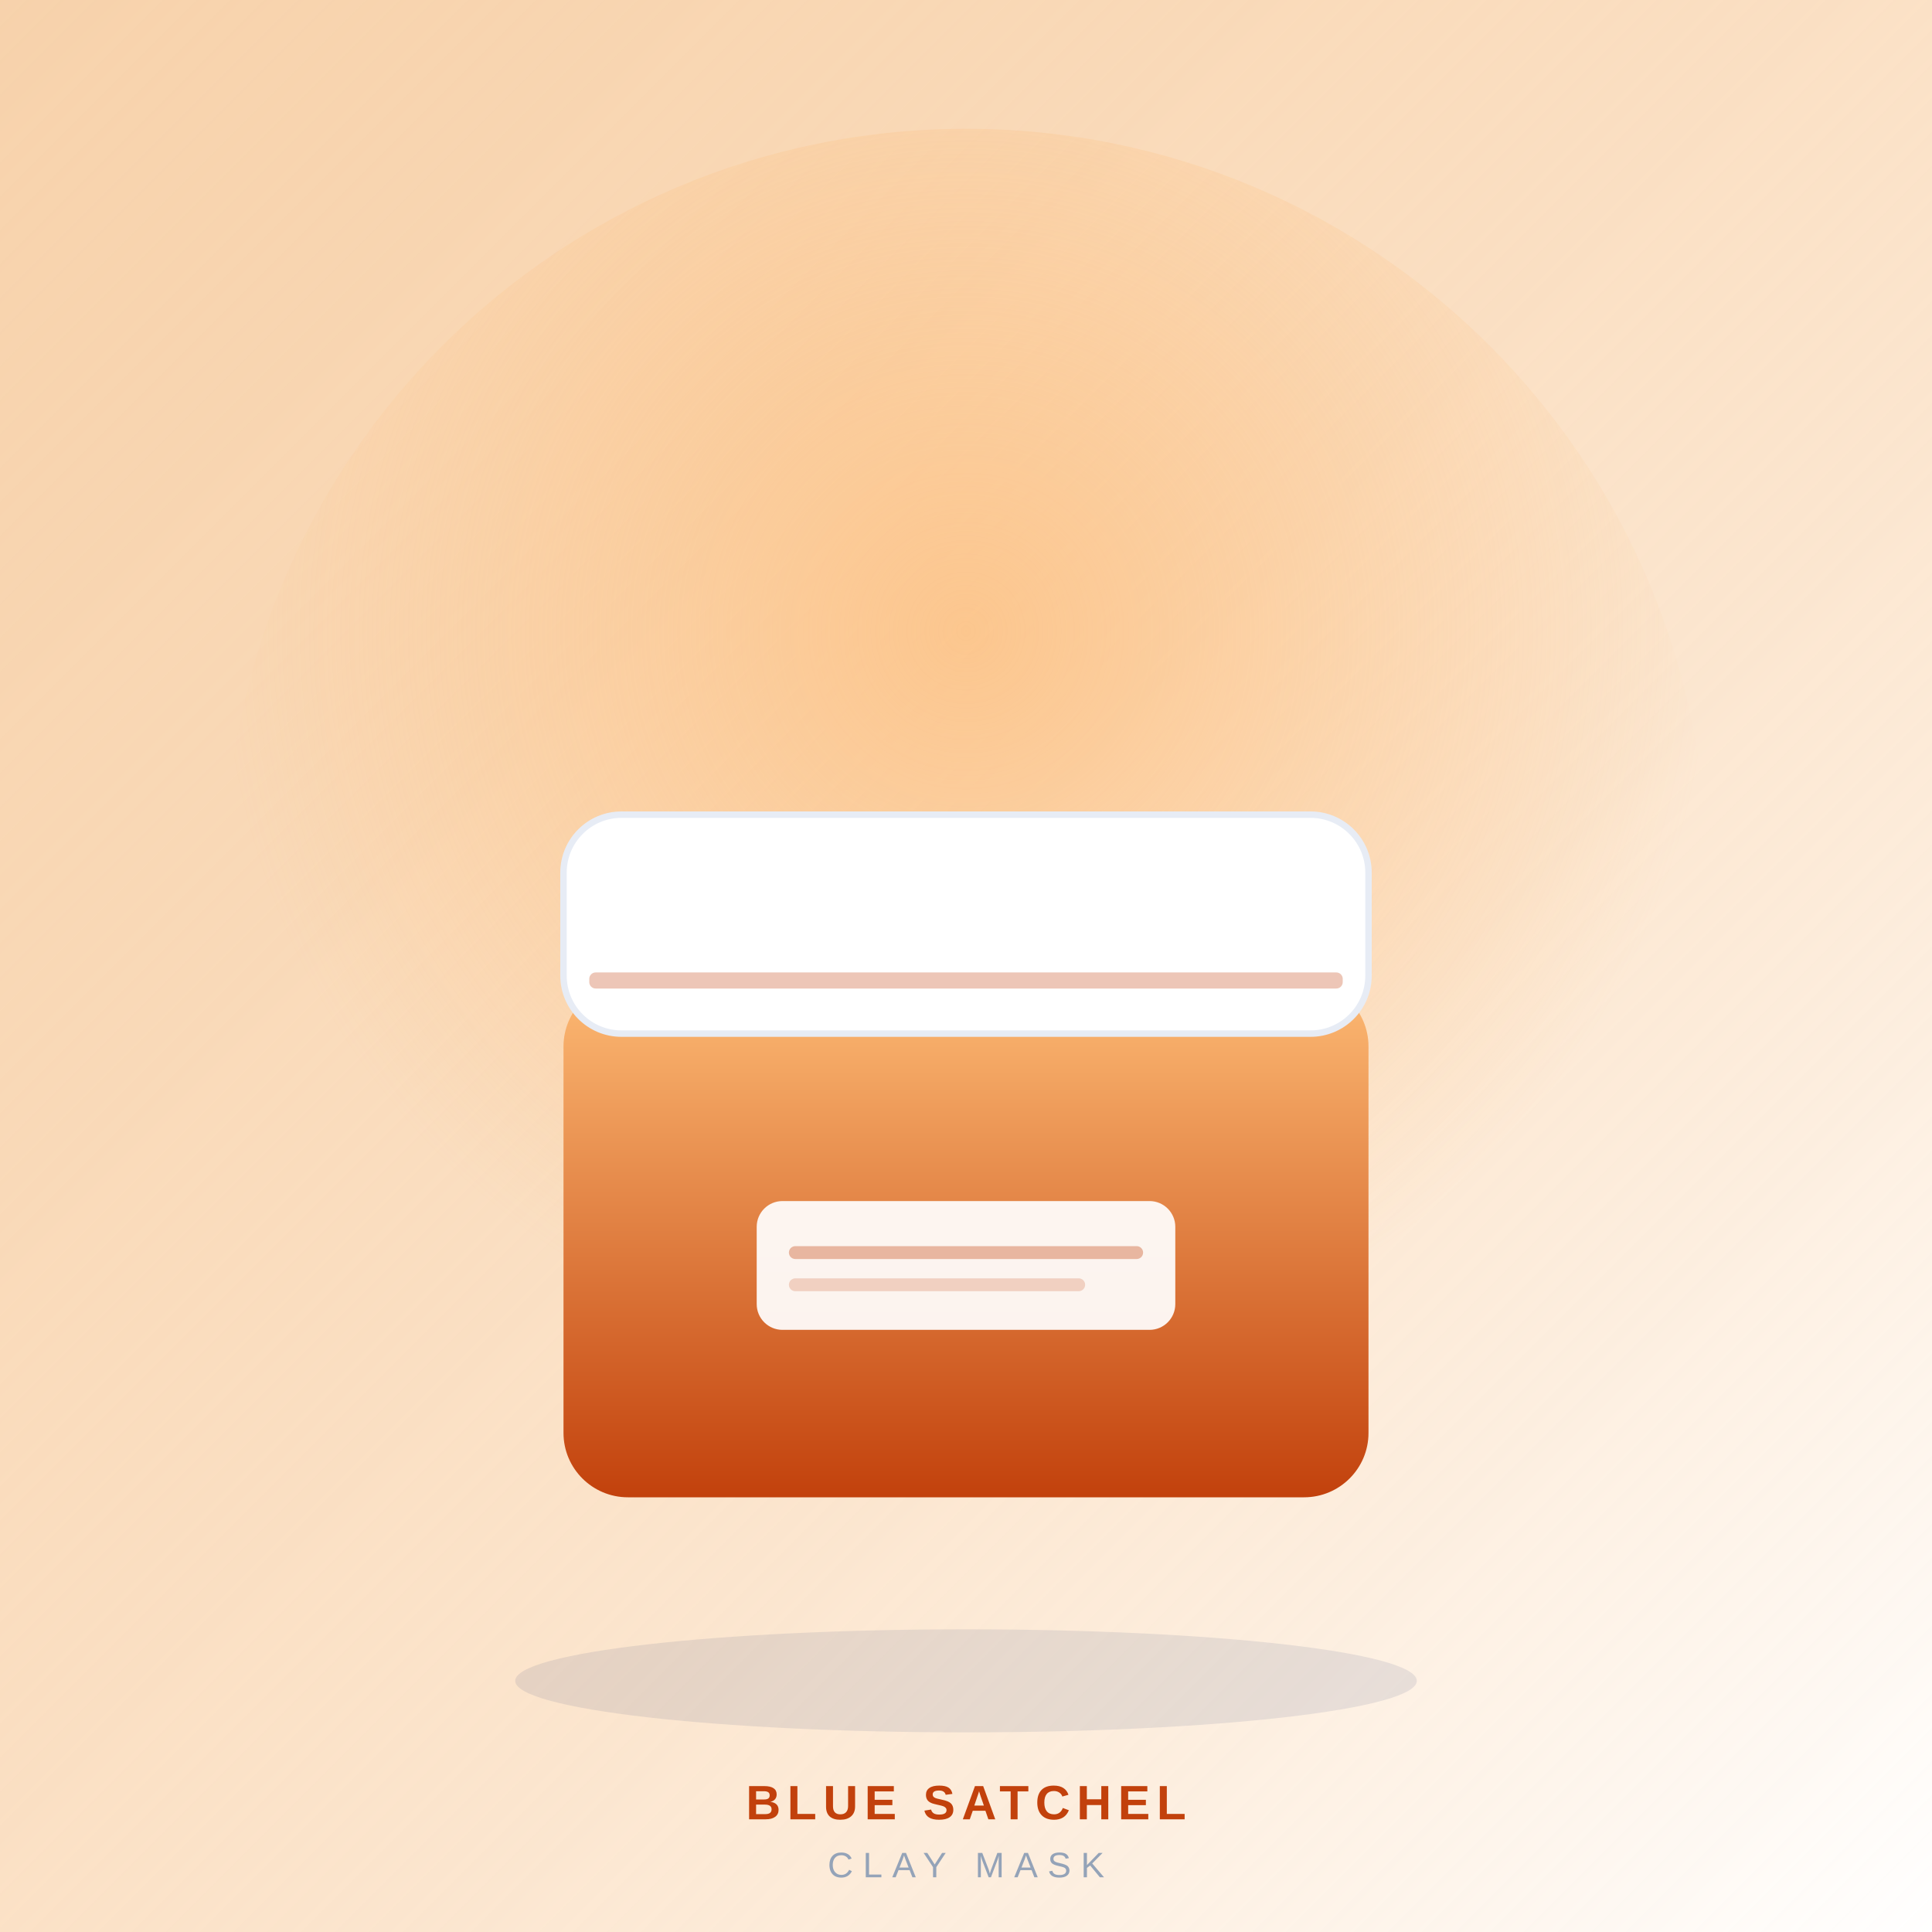
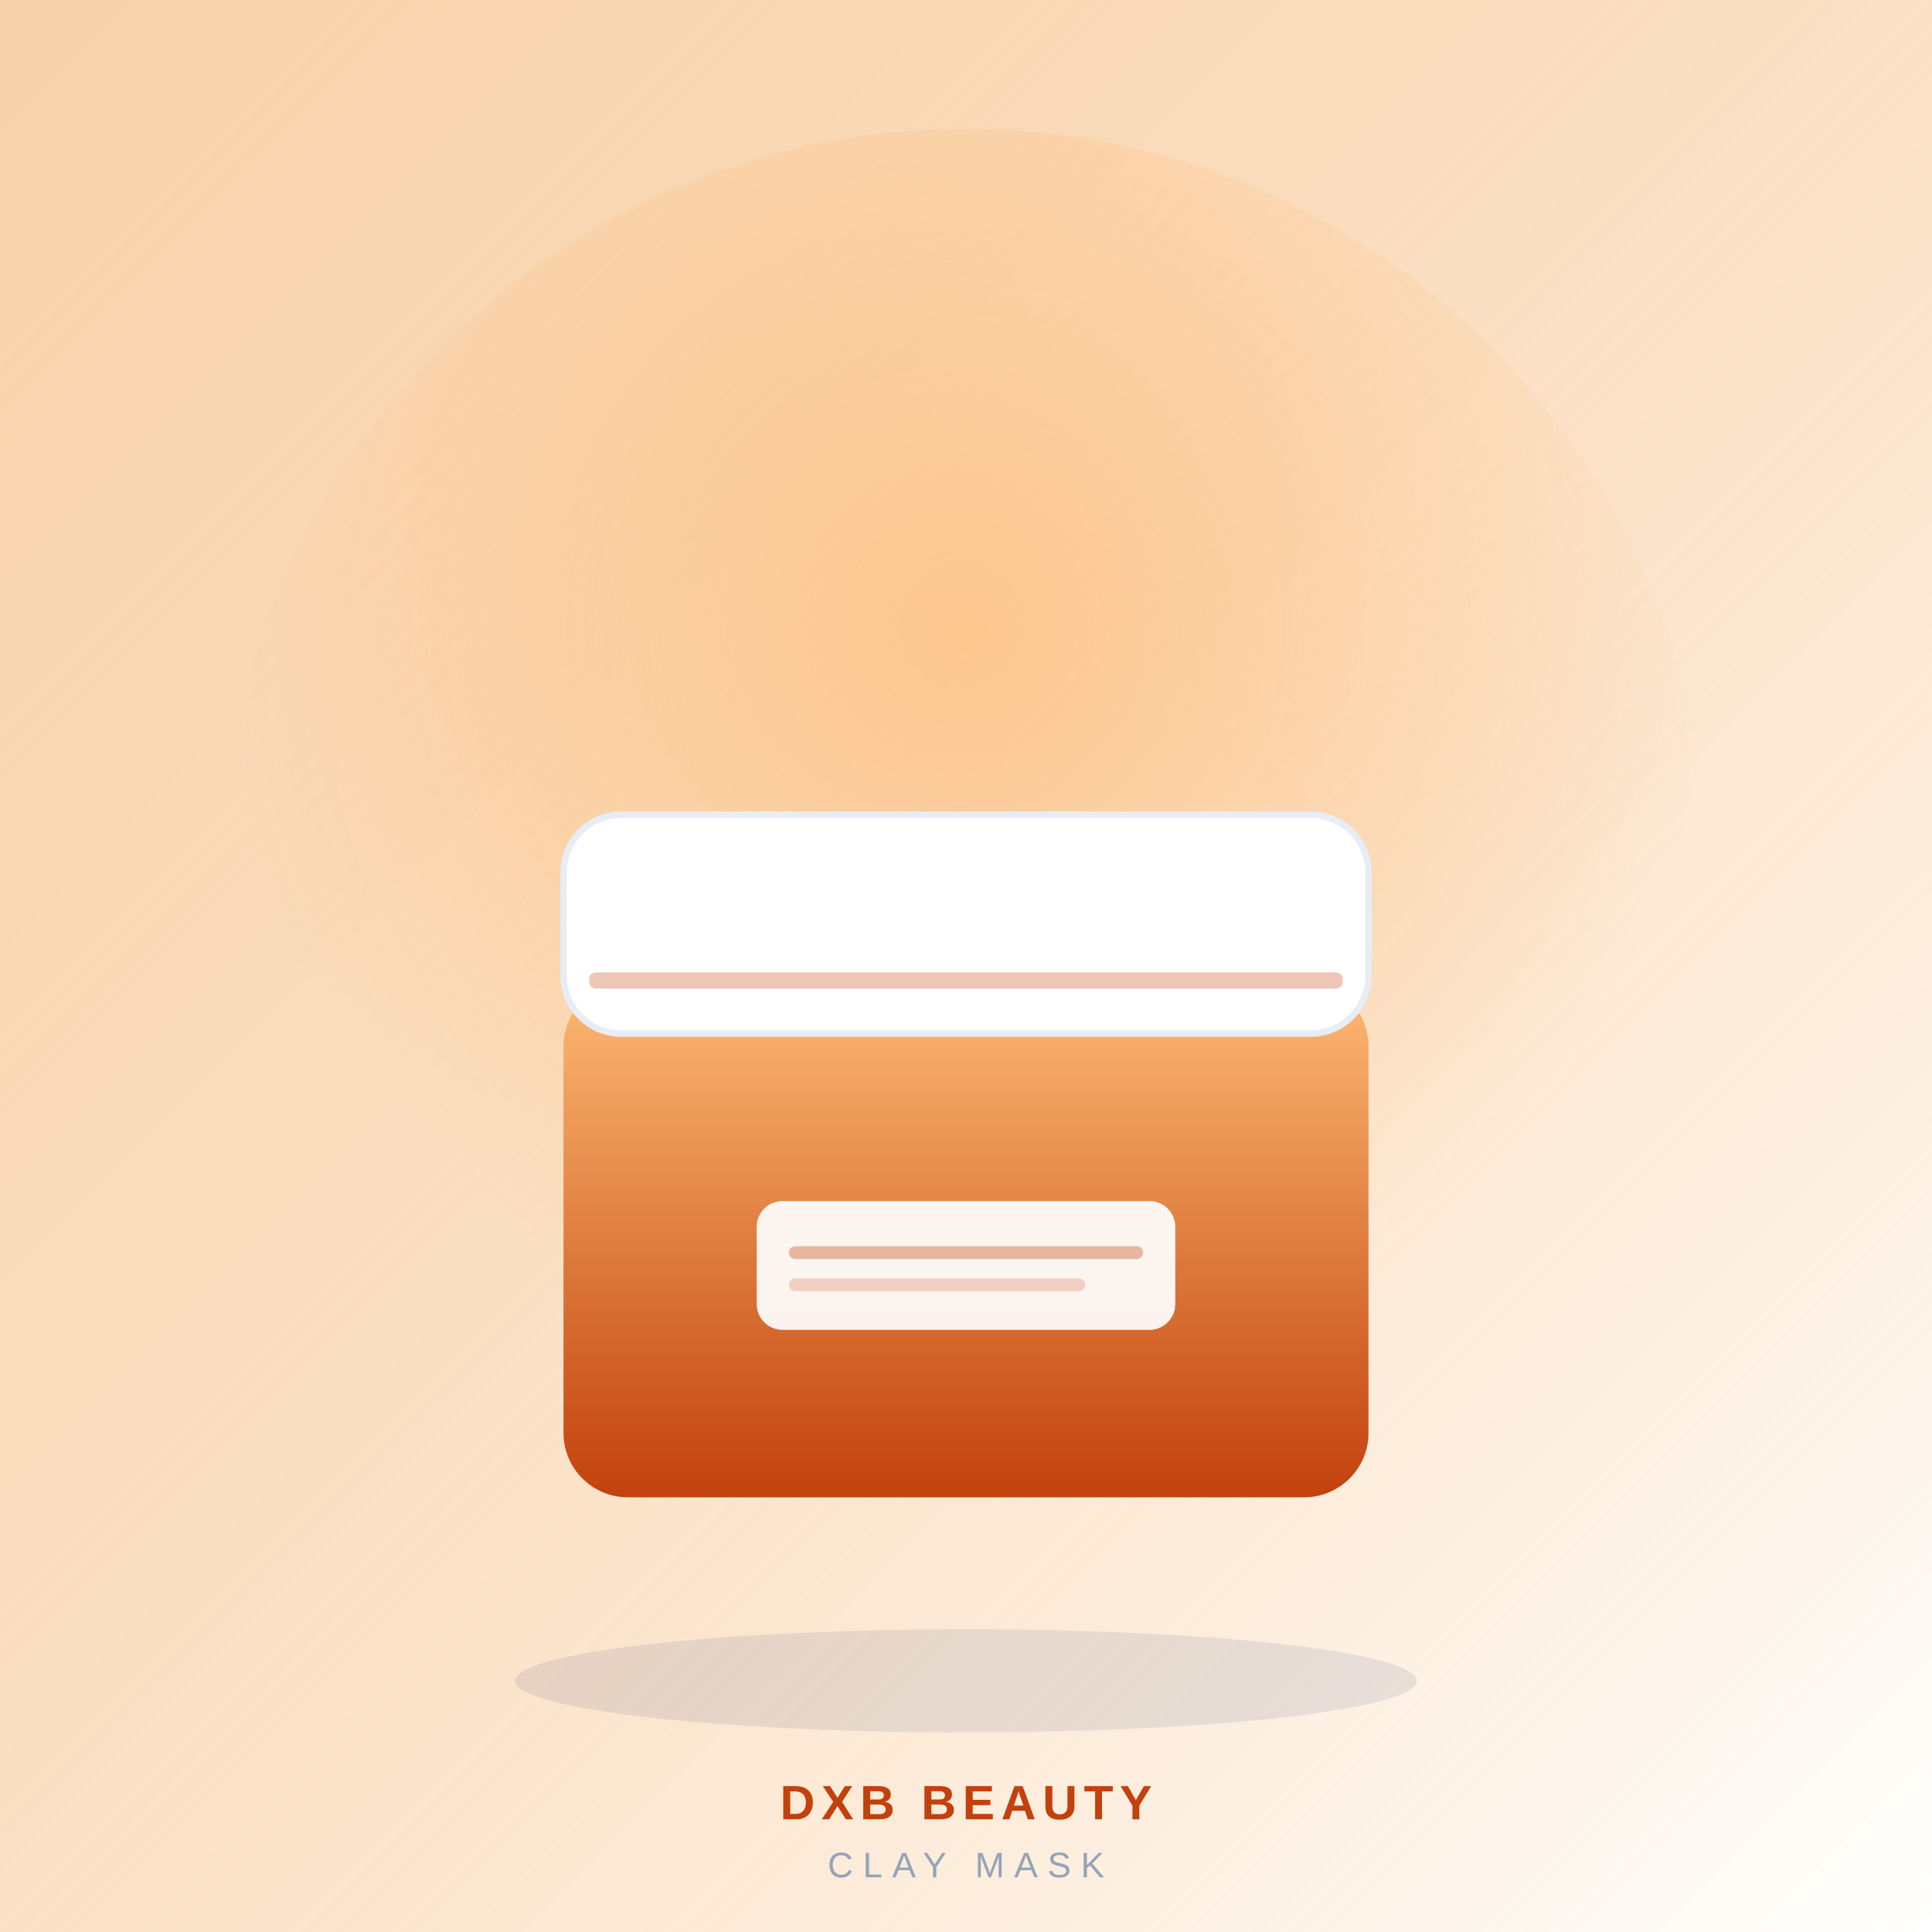
<svg xmlns="http://www.w3.org/2000/svg" width="600" height="600" viewBox="0 0 600 600">
  <defs>
    <linearGradient id="bg" x1="0" y1="0" x2="1" y2="1">
      <stop offset="0%" stop-color="#fdba74" stop-opacity="0.55" />
      <stop offset="100%" stop-color="#ffffff" />
    </linearGradient>
    <linearGradient id="body" x1="0" y1="0" x2="0" y2="1">
      <stop offset="0%" stop-color="#fdba74" />
      <stop offset="100%" stop-color="#c2410c" />
    </linearGradient>
    <radialGradient id="spot" cx="50%" cy="34%" r="50%">
      <stop offset="0%" stop-color="#fdba74" stop-opacity="0.65" />
      <stop offset="100%" stop-color="#fdba74" stop-opacity="0" />
    </radialGradient>
  </defs>
  <rect width="600" height="600" fill="url(#bg)" />
  <ellipse cx="300" cy="270" rx="230" ry="230" fill="url(#spot)" />
  <ellipse cx="300" cy="522" rx="140" ry="16" fill="#0f2064" opacity="0.09" />
  <rect x="175" y="305" width="250" height="160" rx="20" fill="url(#body)" />
  <rect x="175" y="253" width="250" height="68" rx="18" fill="#ffffff" stroke="#e7ecf5" stroke-width="2" />
  <rect x="183" y="302" width="234" height="5" rx="2" fill="#c2410c" opacity="0.3" />
  <rect x="235" y="373" width="130" height="40" rx="8" fill="#ffffff" opacity="0.92" />
  <rect x="245" y="387" width="110" height="4" rx="2" fill="#c2410c" opacity="0.35" />
  <rect x="245" y="397" width="92" height="4" rx="2" fill="#c2410c" opacity="0.2" />
-   <text x="300" y="565" text-anchor="middle" font-family="Arial, sans-serif" font-size="15" font-weight="700" letter-spacing="2" fill="#c2410c">BLUE SATCHEL</text>
+   <text x="300" y="565" text-anchor="middle" font-family="Arial, sans-serif" font-size="15" font-weight="700" letter-spacing="2" fill="#c2410c">DXB BEAUTY</text>
  <text x="300" y="583" text-anchor="middle" font-family="Arial, sans-serif" font-size="11" letter-spacing="3" fill="#94a3b8">CLAY MASK</text>
</svg>
